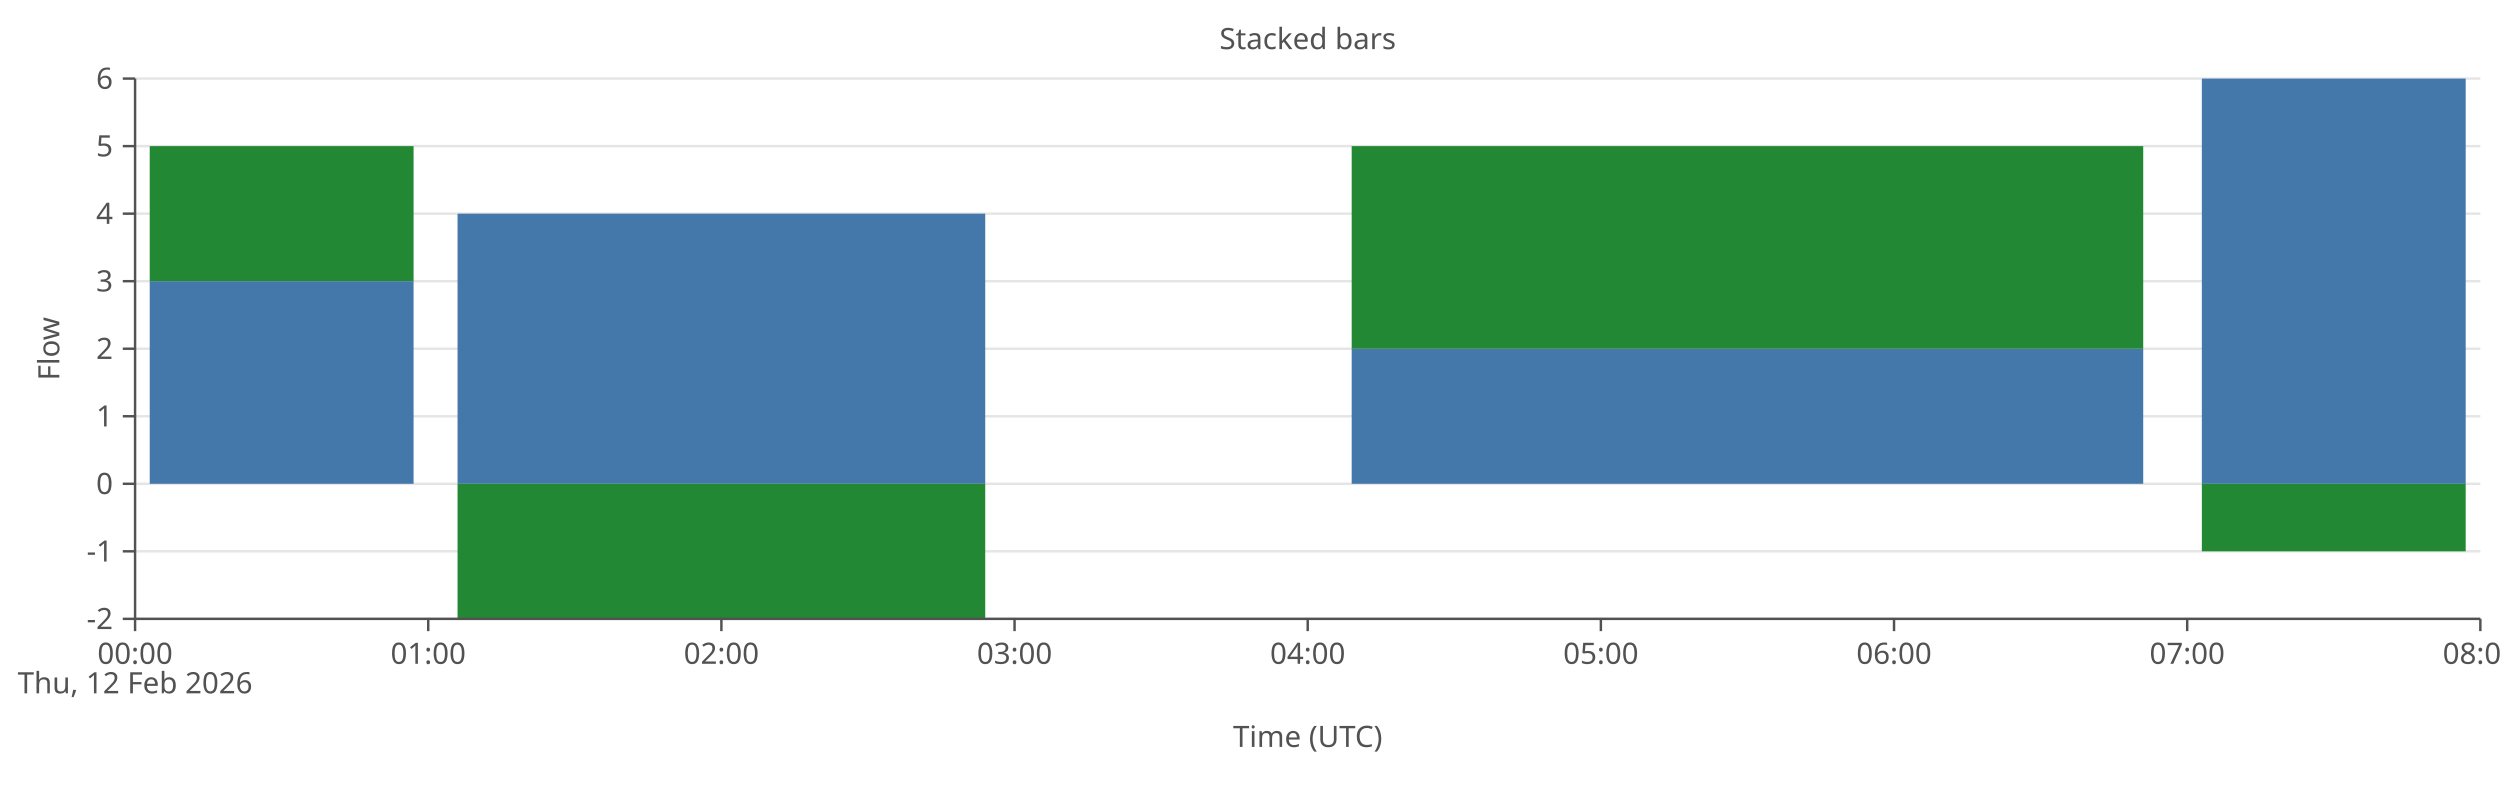
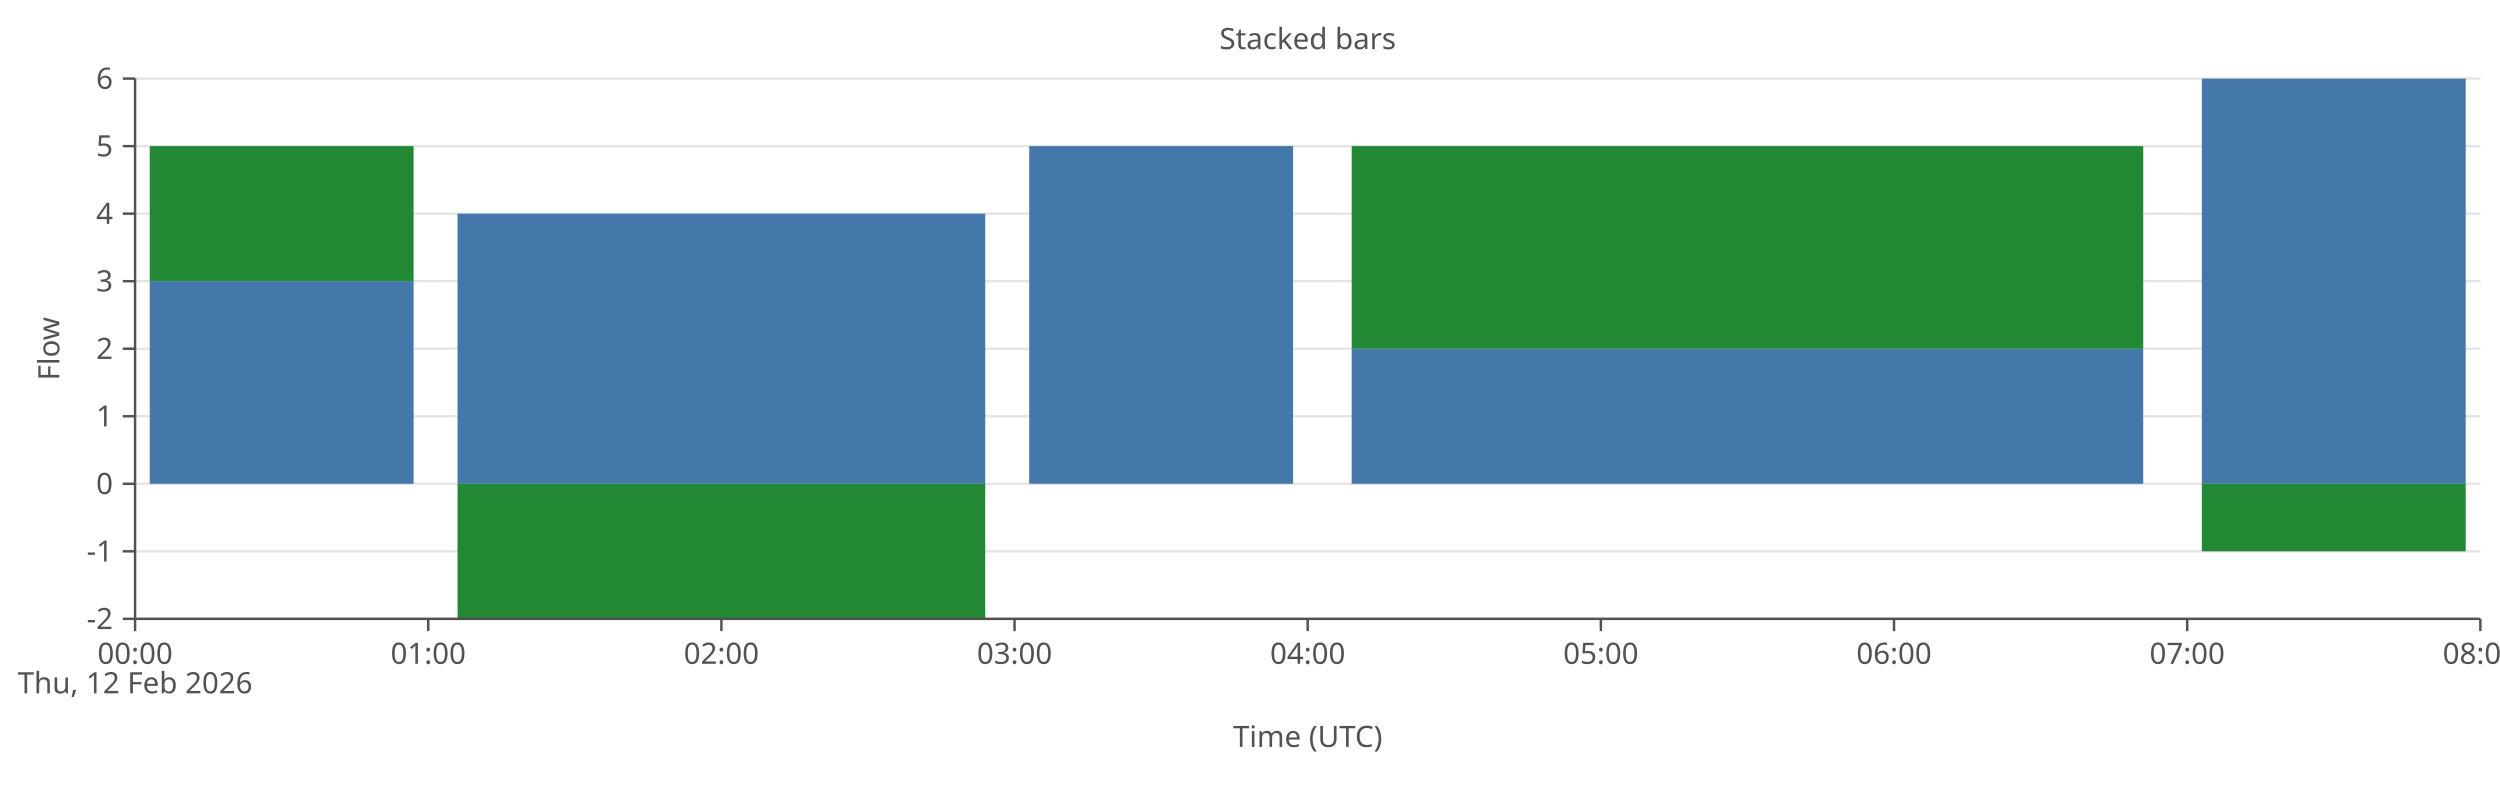
<svg xmlns="http://www.w3.org/2000/svg" class="fews-chart" role="img" style="display: block; color: rgb(82, 82, 82); font-family: sans-serif; font-size: 12px; width: 1018px; height: 320px; overflow: hidden; background-color: rgba(0, 0, 0, 0); background-image: none; background-position: 0% 0%; background-repeat: repeat; background-size: auto; font-weight: 400; line-height: 18px; color-scheme: light dark; letter-spacing: normal; word-spacing: 0px; text-rendering: auto; shape-rendering: auto;" width="1018" height="320" viewBox="0 0 1018 320" aria-label="Stacked bars">
  <rect width="955" height="220" display="" x="55" y="32" fill="var(--fews-chart-background, #ffffff)" />
  <path display="none" fill="var(--fews-chart-background, #ffffff)" />
  <defs>
    <clipPath id="fews-visual-clip">
      <rect x="55" y="32" width="955" height="220" />
    </clipPath>
  </defs>
  <g data-layer="grid" stroke="var(--fews-chart-grid, #e5e5e5)">
    <line x1="55" x2="1010" y1="252" y2="252" stroke="inherit" />
    <line x1="55" x2="1010" y1="224.5" y2="224.5" stroke="inherit" />
    <line x1="55" x2="1010" y1="197" y2="197" stroke="inherit" />
    <line x1="55" x2="1010" y1="169.5" y2="169.5" stroke="inherit" />
    <line x1="55" x2="1010" y1="142" y2="142" stroke="inherit" />
    <line x1="55" x2="1010" y1="114.5" y2="114.5" stroke="inherit" />
    <line x1="55" x2="1010" y1="87" y2="87" stroke="inherit" />
    <line x1="55" x2="1010" y1="59.5" y2="59.5" stroke="inherit" />
    <line x1="55" x2="1010" y1="32" y2="32" stroke="inherit" />
  </g>
  <g data-layer="marks" clip-path="url(#fews-visual-clip)">
    <g data-mark="bar" data-mark-id="stacked">
      <rect data-mark="bar-segment" data-key="[&quot;upstream&quot;,0]" data-layer-id="upstream" data-sample-id="0" x="60.969" y="114.5" width="107.438" height="82.5" fill="#4477aa" fill-opacity="1" stroke="none" stroke-width="0" />
      <rect data-mark="bar-segment" data-key="[&quot;lateral&quot;,0]" data-layer-id="lateral" data-sample-id="0" x="60.969" y="59.5" width="107.438" height="55" fill="#228833" fill-opacity="1" stroke="none" stroke-width="0" />
      <rect data-mark="bar-segment" data-key="[&quot;upstream&quot;,1]" data-layer-id="upstream" data-sample-id="1" x="186.312" y="87" width="214.875" height="110" fill="#4477aa" fill-opacity="1" stroke="none" stroke-width="0" />
      <rect data-mark="bar-segment" data-key="[&quot;lateral&quot;,1]" data-layer-id="lateral" data-sample-id="1" x="186.312" y="197" width="214.875" height="55" fill="#228833" fill-opacity="1" stroke="none" stroke-width="0" />
+       <rect data-mark="bar-segment" data-key="[&quot;upstream&quot;,2]" data-layer-id="upstream" data-sample-id="2" x="419.094" y="59.5" width="107.438" height="137.5" fill="#4477aa" fill-opacity="1" stroke="none" stroke-width="0" />
      <rect data-mark="bar-segment" data-key="[&quot;upstream&quot;,3]" data-layer-id="upstream" data-sample-id="3" x="550.406" y="142" width="322.312" height="55" fill="#4477aa" fill-opacity="1" stroke="none" stroke-width="0" />
      <rect data-mark="bar-segment" data-key="[&quot;lateral&quot;,3]" data-layer-id="lateral" data-sample-id="3" x="550.406" y="59.5" width="322.312" height="82.5" fill="#228833" fill-opacity="1" stroke="none" stroke-width="0" />
      <rect data-mark="bar-segment" data-key="[&quot;upstream&quot;,4]" data-layer-id="upstream" data-sample-id="4" x="896.594" y="32" width="107.438" height="165" fill="#4477aa" fill-opacity="1" stroke="none" stroke-width="0" />
      <rect data-mark="bar-segment" data-key="[&quot;lateral&quot;,4]" data-layer-id="lateral" data-sample-id="4" x="896.594" y="197" width="107.438" height="27.5" fill="#228833" fill-opacity="1" stroke="none" stroke-width="0" />
    </g>
  </g>
  <g data-layer="axes">
    <g data-scale="t" data-position="bottom" fill="currentColor">
      <line x1="55" x2="1010" y1="252" y2="252" stroke="currentColor" />
      <line x1="55" y1="252" x2="55" y2="257" stroke="currentColor" />
      <text x="55" y="261" text-anchor="middle" dominant-baseline="hanging" font-family="sans-serif" font-size="12" font-weight="normal" style="font-variant-numeric: tabular-nums;">00:00</text>
      <text x="55" y="273" text-anchor="middle" dominant-baseline="hanging" data-tick-context="" font-family="sans-serif" font-size="12" font-weight="normal" style="font-variant-numeric: tabular-nums;">Thu, 12 Feb 2026</text>
      <line x1="174.375" y1="252" x2="174.375" y2="257" stroke="currentColor" />
      <text x="174.375" y="261" text-anchor="middle" dominant-baseline="hanging" font-family="sans-serif" font-size="12" font-weight="normal" style="font-variant-numeric: tabular-nums;">01:00</text>
      <line x1="293.75" y1="252" x2="293.75" y2="257" stroke="currentColor" />
      <text x="293.75" y="261" text-anchor="middle" dominant-baseline="hanging" font-family="sans-serif" font-size="12" font-weight="normal" style="font-variant-numeric: tabular-nums;">02:00</text>
      <line x1="413.125" y1="252" x2="413.125" y2="257" stroke="currentColor" />
      <text x="413.125" y="261" text-anchor="middle" dominant-baseline="hanging" font-family="sans-serif" font-size="12" font-weight="normal" style="font-variant-numeric: tabular-nums;">03:00</text>
      <line x1="532.5" y1="252" x2="532.5" y2="257" stroke="currentColor" />
      <text x="532.5" y="261" text-anchor="middle" dominant-baseline="hanging" font-family="sans-serif" font-size="12" font-weight="normal" style="font-variant-numeric: tabular-nums;">04:00</text>
      <line x1="651.875" y1="252" x2="651.875" y2="257" stroke="currentColor" />
      <text x="651.875" y="261" text-anchor="middle" dominant-baseline="hanging" font-family="sans-serif" font-size="12" font-weight="normal" style="font-variant-numeric: tabular-nums;">05:00</text>
      <line x1="771.25" y1="252" x2="771.25" y2="257" stroke="currentColor" />
      <text x="771.25" y="261" text-anchor="middle" dominant-baseline="hanging" font-family="sans-serif" font-size="12" font-weight="normal" style="font-variant-numeric: tabular-nums;">06:00</text>
      <line x1="890.625" y1="252" x2="890.625" y2="257" stroke="currentColor" />
      <text x="890.625" y="261" text-anchor="middle" dominant-baseline="hanging" font-family="sans-serif" font-size="12" font-weight="normal" style="font-variant-numeric: tabular-nums;">07:00</text>
      <line x1="1010" y1="252" x2="1010" y2="257" stroke="currentColor" />
      <text x="1010" y="261" text-anchor="middle" dominant-baseline="hanging" font-family="sans-serif" font-size="12" font-weight="normal" style="font-variant-numeric: tabular-nums;">08:00</text>
      <text x="532.5" y="300" text-anchor="middle" dominant-baseline="middle" data-axis-caption="" font-family="sans-serif" font-size="12" font-weight="normal" style="font-variant-numeric: normal;">Time (UTC)</text>
    </g>
    <g data-scale="q" data-position="left" fill="currentColor">
      <line x1="55" x2="55" y1="32" y2="252" stroke="currentColor" />
      <line x1="55" y1="252" x2="50" y2="252" stroke="currentColor" />
      <text x="46" y="252" text-anchor="end" dominant-baseline="middle" font-family="sans-serif" font-size="12" font-weight="normal" style="font-variant-numeric: tabular-nums;">-2</text>
      <line x1="55" y1="224.5" x2="50" y2="224.5" stroke="currentColor" />
      <text x="46" y="224.5" text-anchor="end" dominant-baseline="middle" font-family="sans-serif" font-size="12" font-weight="normal" style="font-variant-numeric: tabular-nums;">-1</text>
      <line x1="55" y1="197" x2="50" y2="197" stroke="currentColor" />
      <text x="46" y="197" text-anchor="end" dominant-baseline="middle" font-family="sans-serif" font-size="12" font-weight="normal" style="font-variant-numeric: tabular-nums;">0</text>
      <line x1="55" y1="169.5" x2="50" y2="169.5" stroke="currentColor" />
      <text x="46" y="169.5" text-anchor="end" dominant-baseline="middle" font-family="sans-serif" font-size="12" font-weight="normal" style="font-variant-numeric: tabular-nums;">1</text>
      <line x1="55" y1="142" x2="50" y2="142" stroke="currentColor" />
      <text x="46" y="142" text-anchor="end" dominant-baseline="middle" font-family="sans-serif" font-size="12" font-weight="normal" style="font-variant-numeric: tabular-nums;">2</text>
      <line x1="55" y1="114.5" x2="50" y2="114.5" stroke="currentColor" />
      <text x="46" y="114.5" text-anchor="end" dominant-baseline="middle" font-family="sans-serif" font-size="12" font-weight="normal" style="font-variant-numeric: tabular-nums;">3</text>
      <line x1="55" y1="87" x2="50" y2="87" stroke="currentColor" />
      <text x="46" y="87" text-anchor="end" dominant-baseline="middle" font-family="sans-serif" font-size="12" font-weight="normal" style="font-variant-numeric: tabular-nums;">4</text>
      <line x1="55" y1="59.5" x2="50" y2="59.5" stroke="currentColor" />
      <text x="46" y="59.5" text-anchor="end" dominant-baseline="middle" font-family="sans-serif" font-size="12" font-weight="normal" style="font-variant-numeric: tabular-nums;">5</text>
      <line x1="55" y1="32" x2="50" y2="32" stroke="currentColor" />
      <text x="46" y="32" text-anchor="end" dominant-baseline="middle" font-family="sans-serif" font-size="12" font-weight="normal" style="font-variant-numeric: tabular-nums;">6</text>
      <text x="20" y="142" text-anchor="middle" dominant-baseline="middle" data-axis-caption="" transform="rotate(-90 20 142)" font-family="sans-serif" font-size="12" font-weight="normal" style="font-variant-numeric: normal;">Flow</text>
    </g>
  </g>
  <text text-anchor="middle" x="532.5" y="20" font-family="sans-serif" font-size="12" font-weight="normal" fill="currentColor" style="font-variant-numeric: normal;">Stacked bars</text>
</svg>
